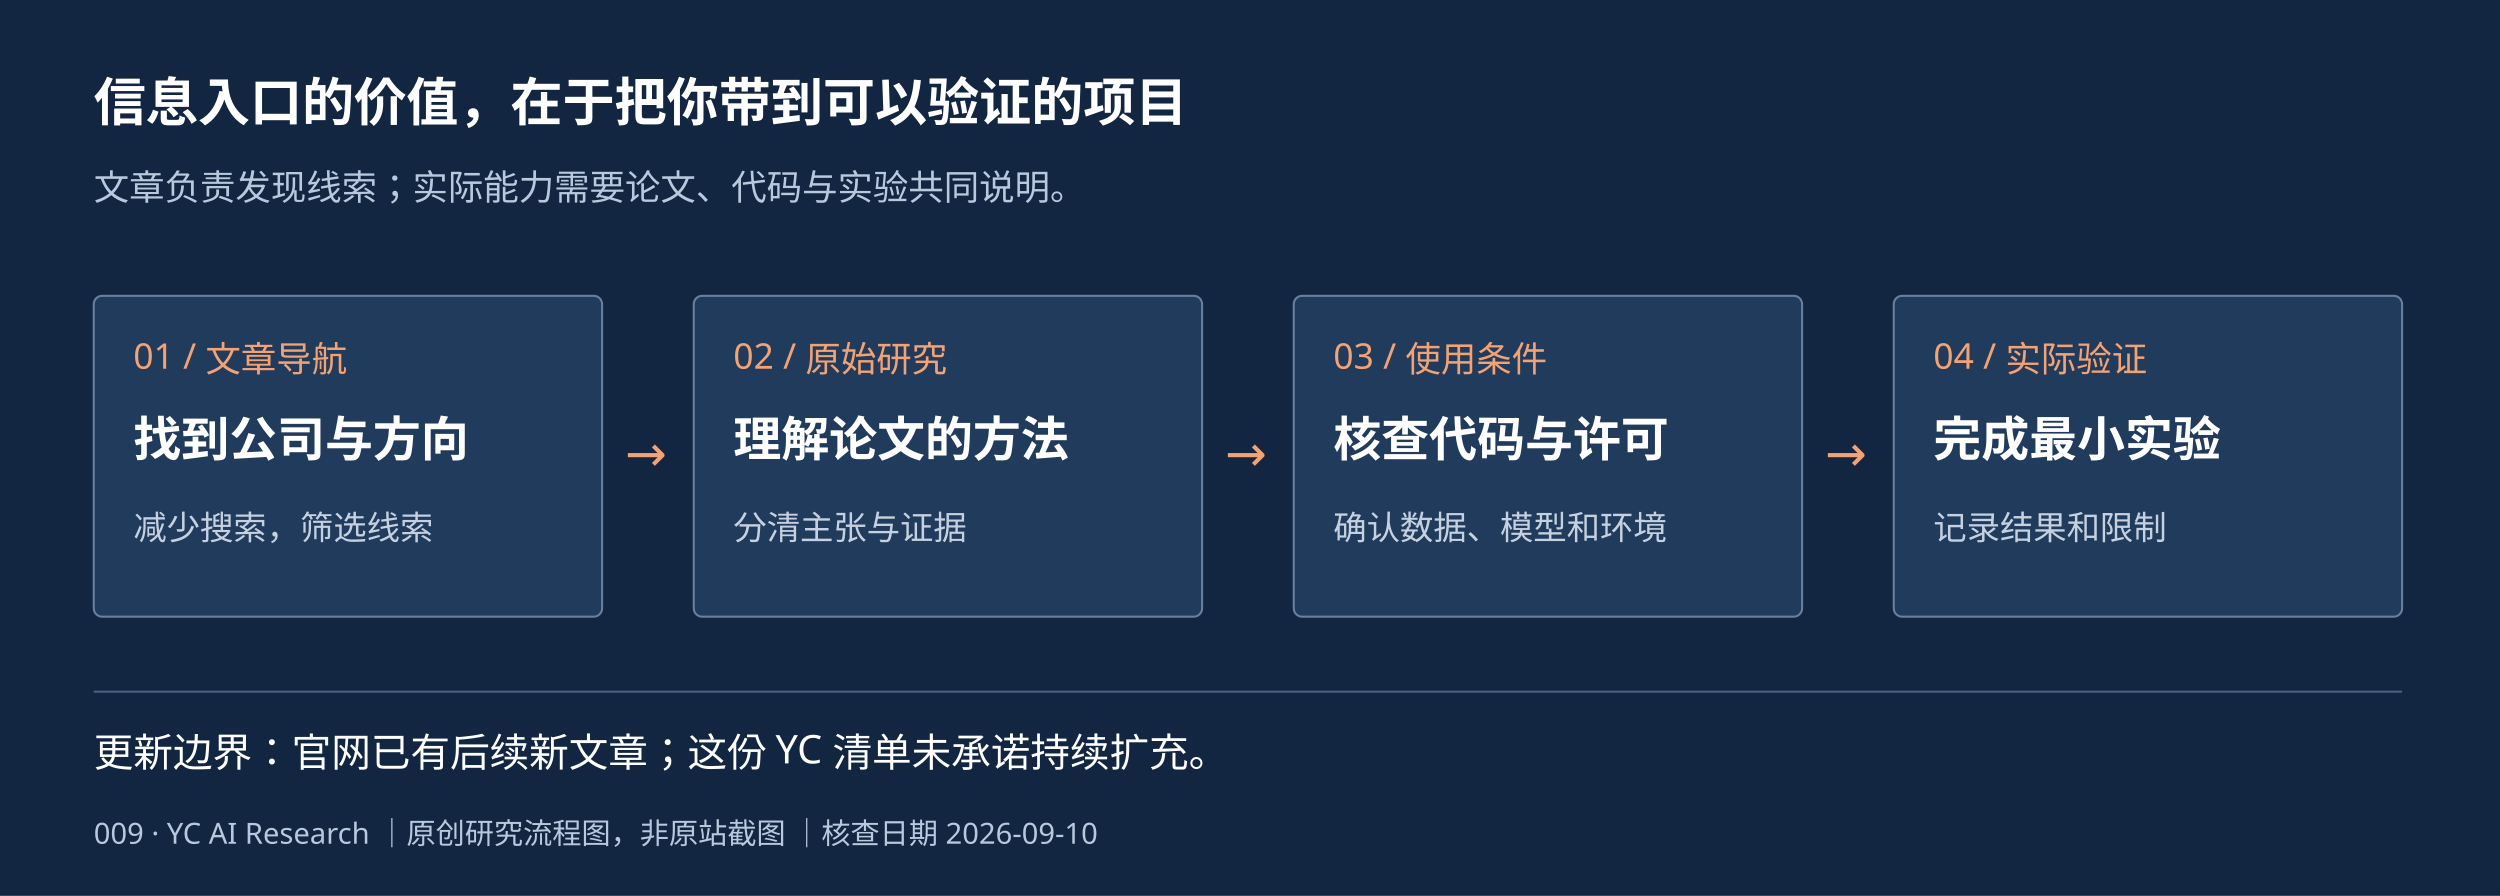
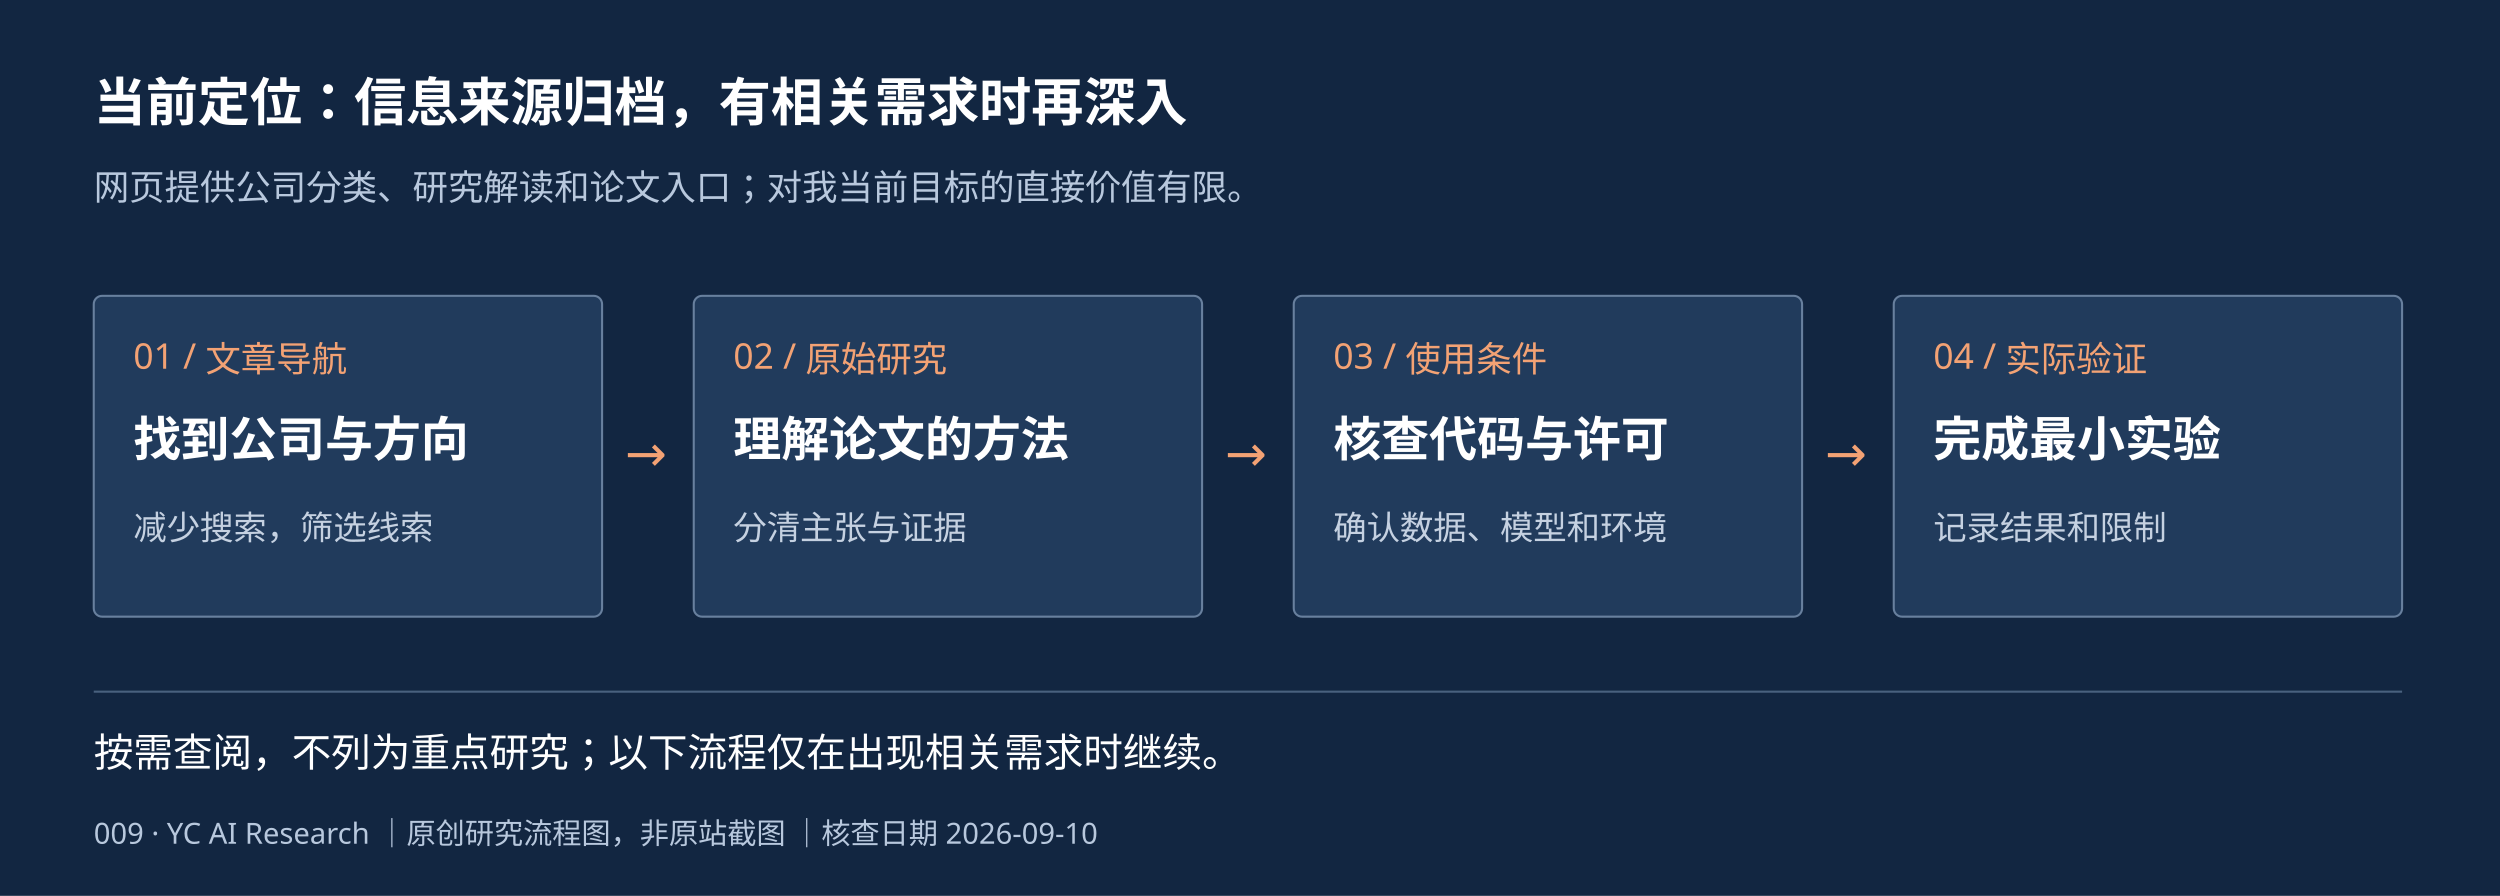
<svg xmlns="http://www.w3.org/2000/svg" width="1200" height="430" viewBox="0 0 1200 430" role="img" aria-labelledby="title desc">
  <rect width="1200" height="430" fill="#122641" />
  <g font-family="Microsoft YaHei,Segoe UI,sans-serif">
-     <text x="45" y="58" font-size="25" fill="#ffffff" font-weight="700">信息入口的价值，在于把你带到可以验证的项目</text>
-     <text x="45" y="96" font-size="17" fill="#b8c8dd">文章负责发现线索；实际能力需要论文、代码与实验共同说明。</text>
+     <text x="45" y="58" font-size="25" fill="#ffffff" font-weight="700">当前定位：信息来源归档，有相关需求时再深入</text>
+     <text x="45" y="96" font-size="17" fill="#b8c8dd">网页提供公司分类、研究解读和论文入口；对我当前目标的直接价值有限。</text>
    <g fill="#213b5c" stroke="#68809e">
      <rect x="45" y="142" width="244" height="154" rx="4" />
      <rect x="333" y="142" width="244" height="154" rx="4" />
      <rect x="621" y="142" width="244" height="154" rx="4" />
      <rect x="909" y="142" width="244" height="154" rx="4" />
    </g>
    <g fill="#f3a274" font-size="17">
      <text x="64" y="177">01 / 文章导航</text>
      <text x="352" y="177">02 / 原始研究</text>
      <text x="640" y="177">03 / 使用条件</text>
      <text x="928" y="177">04 / 实际验证</text>
    </g>
    <g fill="white" font-size="23" font-weight="700">
      <text x="64" y="219">找到公司与方向</text>
      <text x="352" y="219">理解论文的方法</text>
      <text x="640" y="219">核查代码与许可</text>
      <text x="928" y="219">完成最小实验</text>
    </g>
    <g fill="#c5d1e1" font-size="16">
      <text x="64" y="259">减少搜索，筛选线索</text>
      <text x="352" y="259">分清主张与证据</text>
      <text x="640" y="259">确认数据、模型和环境</text>
      <text x="928" y="259">记录结果和限制</text>
    </g>
    <g fill="#f3a274" font-size="24">
      <text x="300" y="226">→</text>
      <text x="588" y="226">→</text>
      <text x="876" y="226">→</text>
    </g>
    <path d="M45 332H1153" stroke="#49617e" />
-     <text x="45" y="368" fill="white" font-size="19">更新边界：官网已有后续新文章；这份 YC 清单未承诺持续扩充。</text>
+     <text x="45" y="368" fill="white" font-size="19">按需查阅，不列为重点研究；以下流程仅在出现相关需求时继续。</text>
    <text x="45" y="405" fill="#b8c8dd" font-size="14">009 · YC AI Research ｜原创研究流程图，非原站截图 ｜核查日期 2026-09-10</text>
  </g>
</svg>
